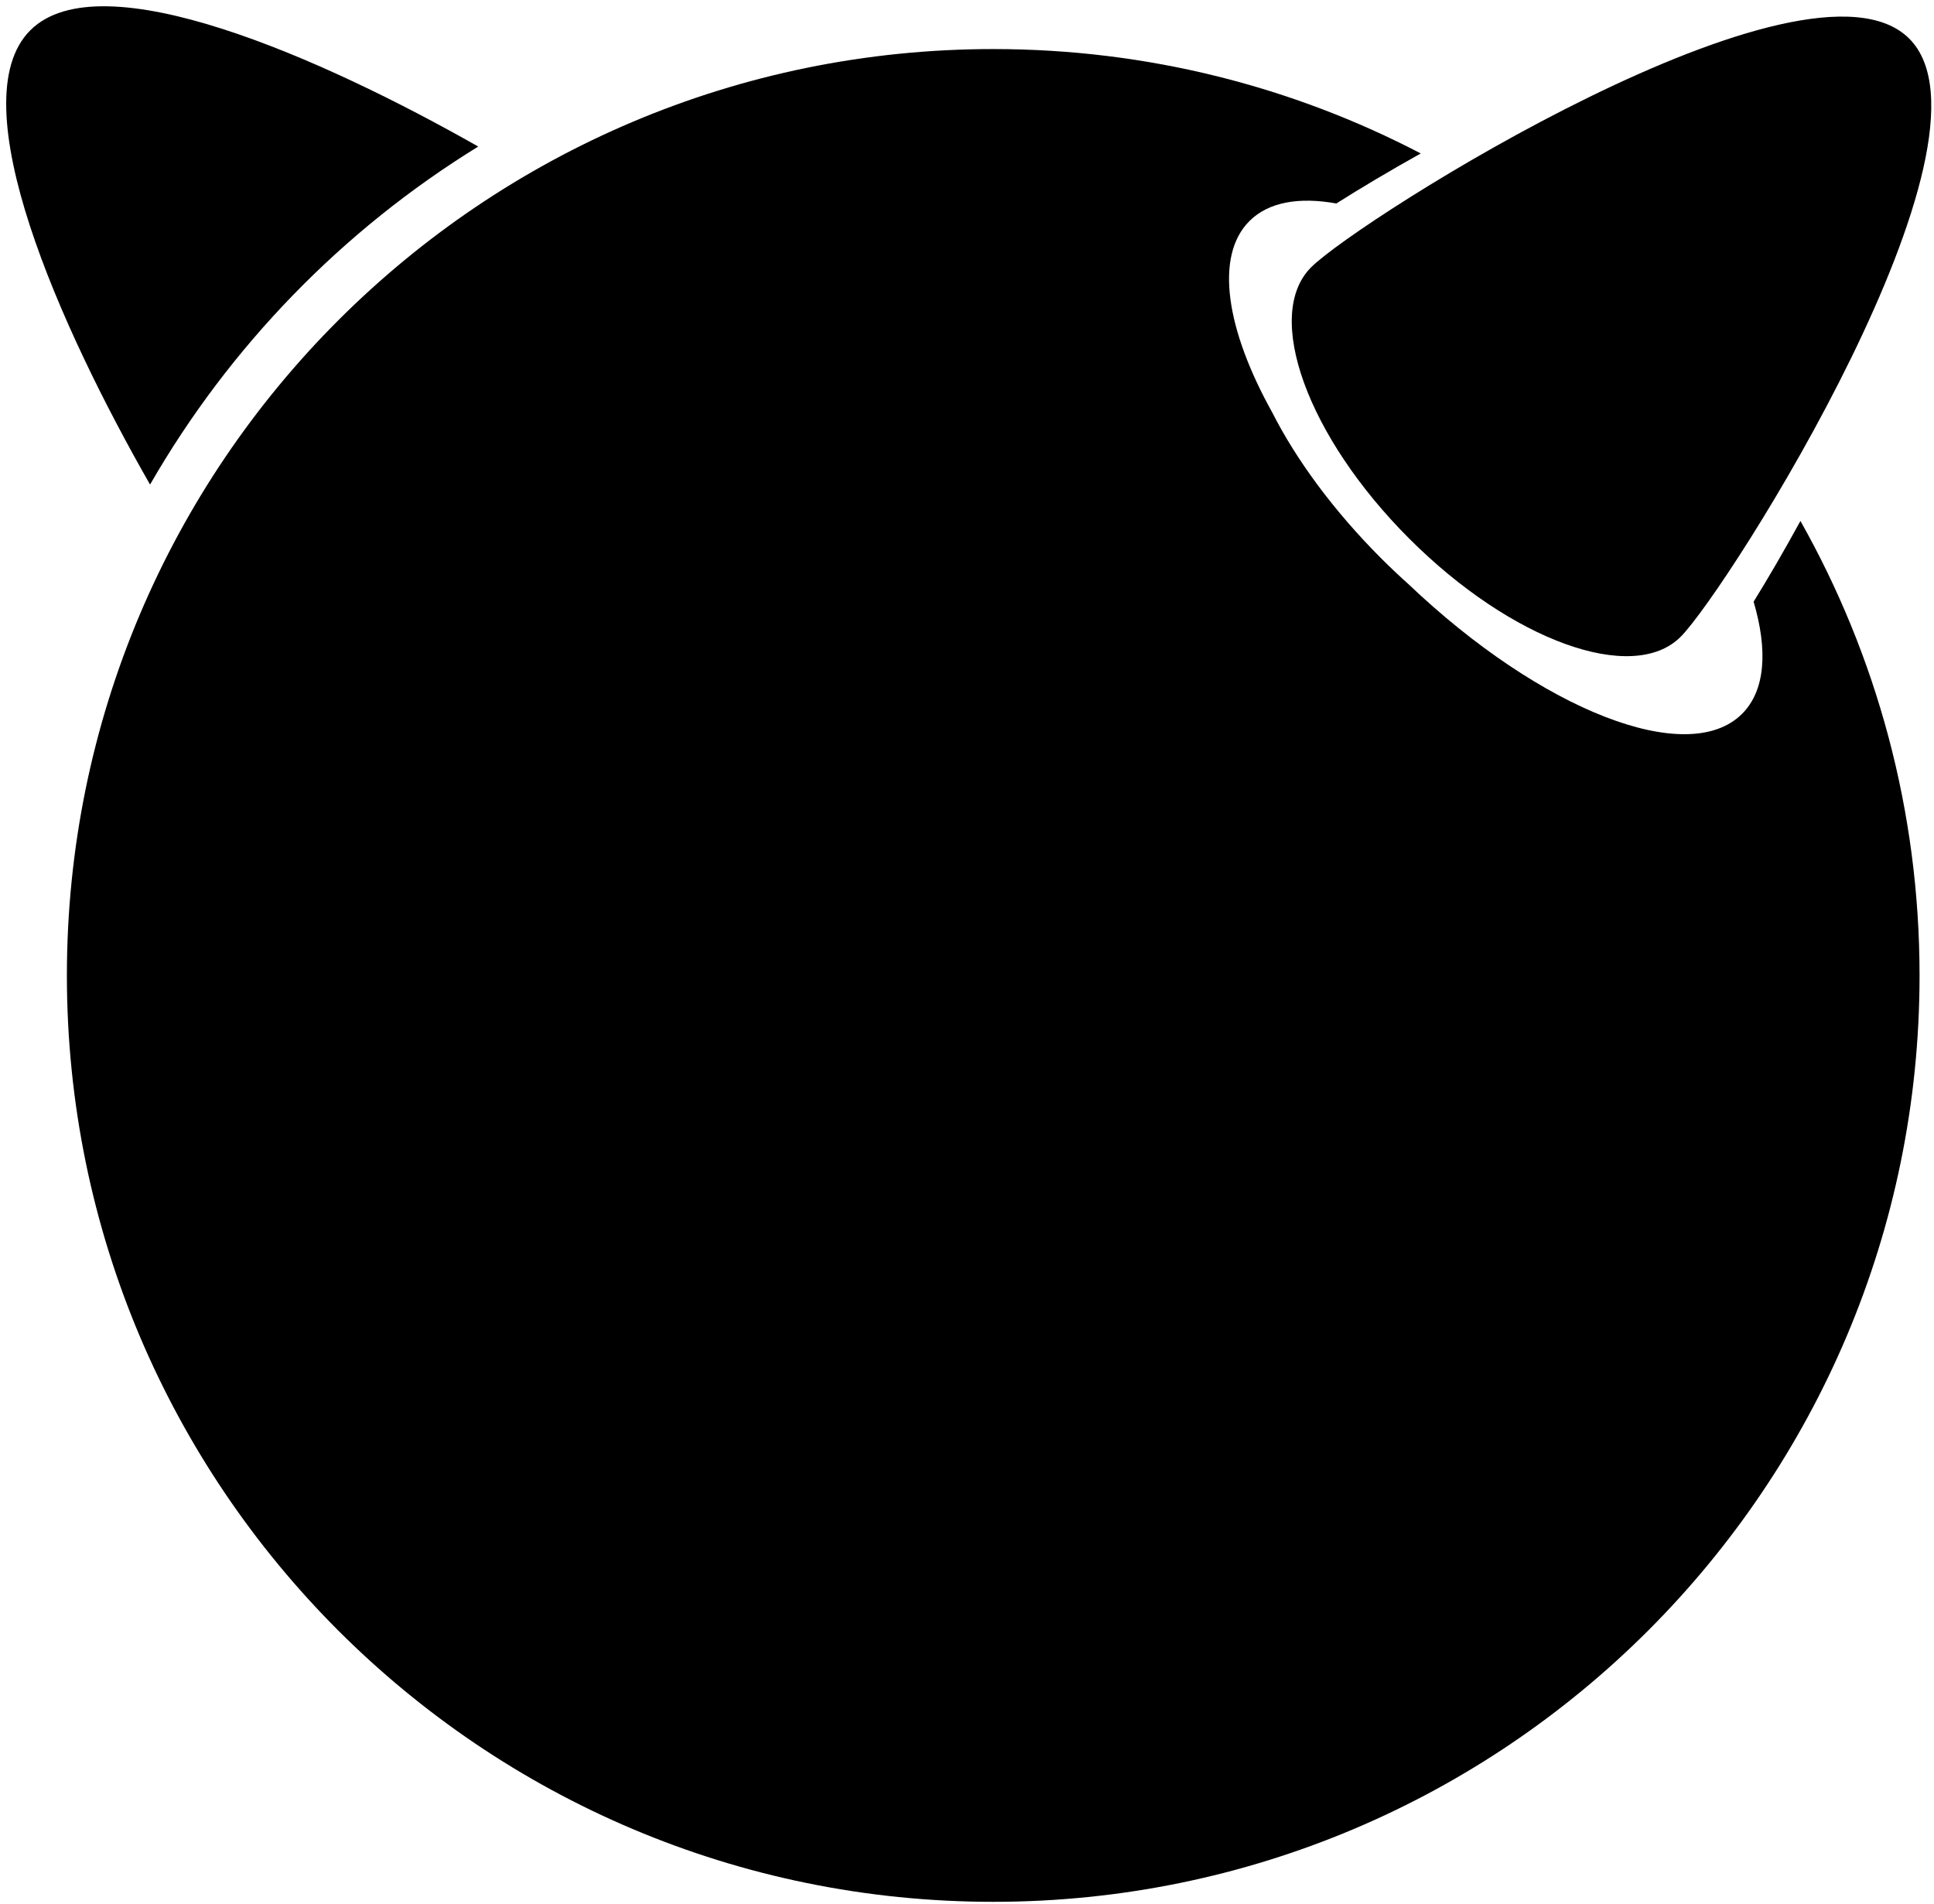
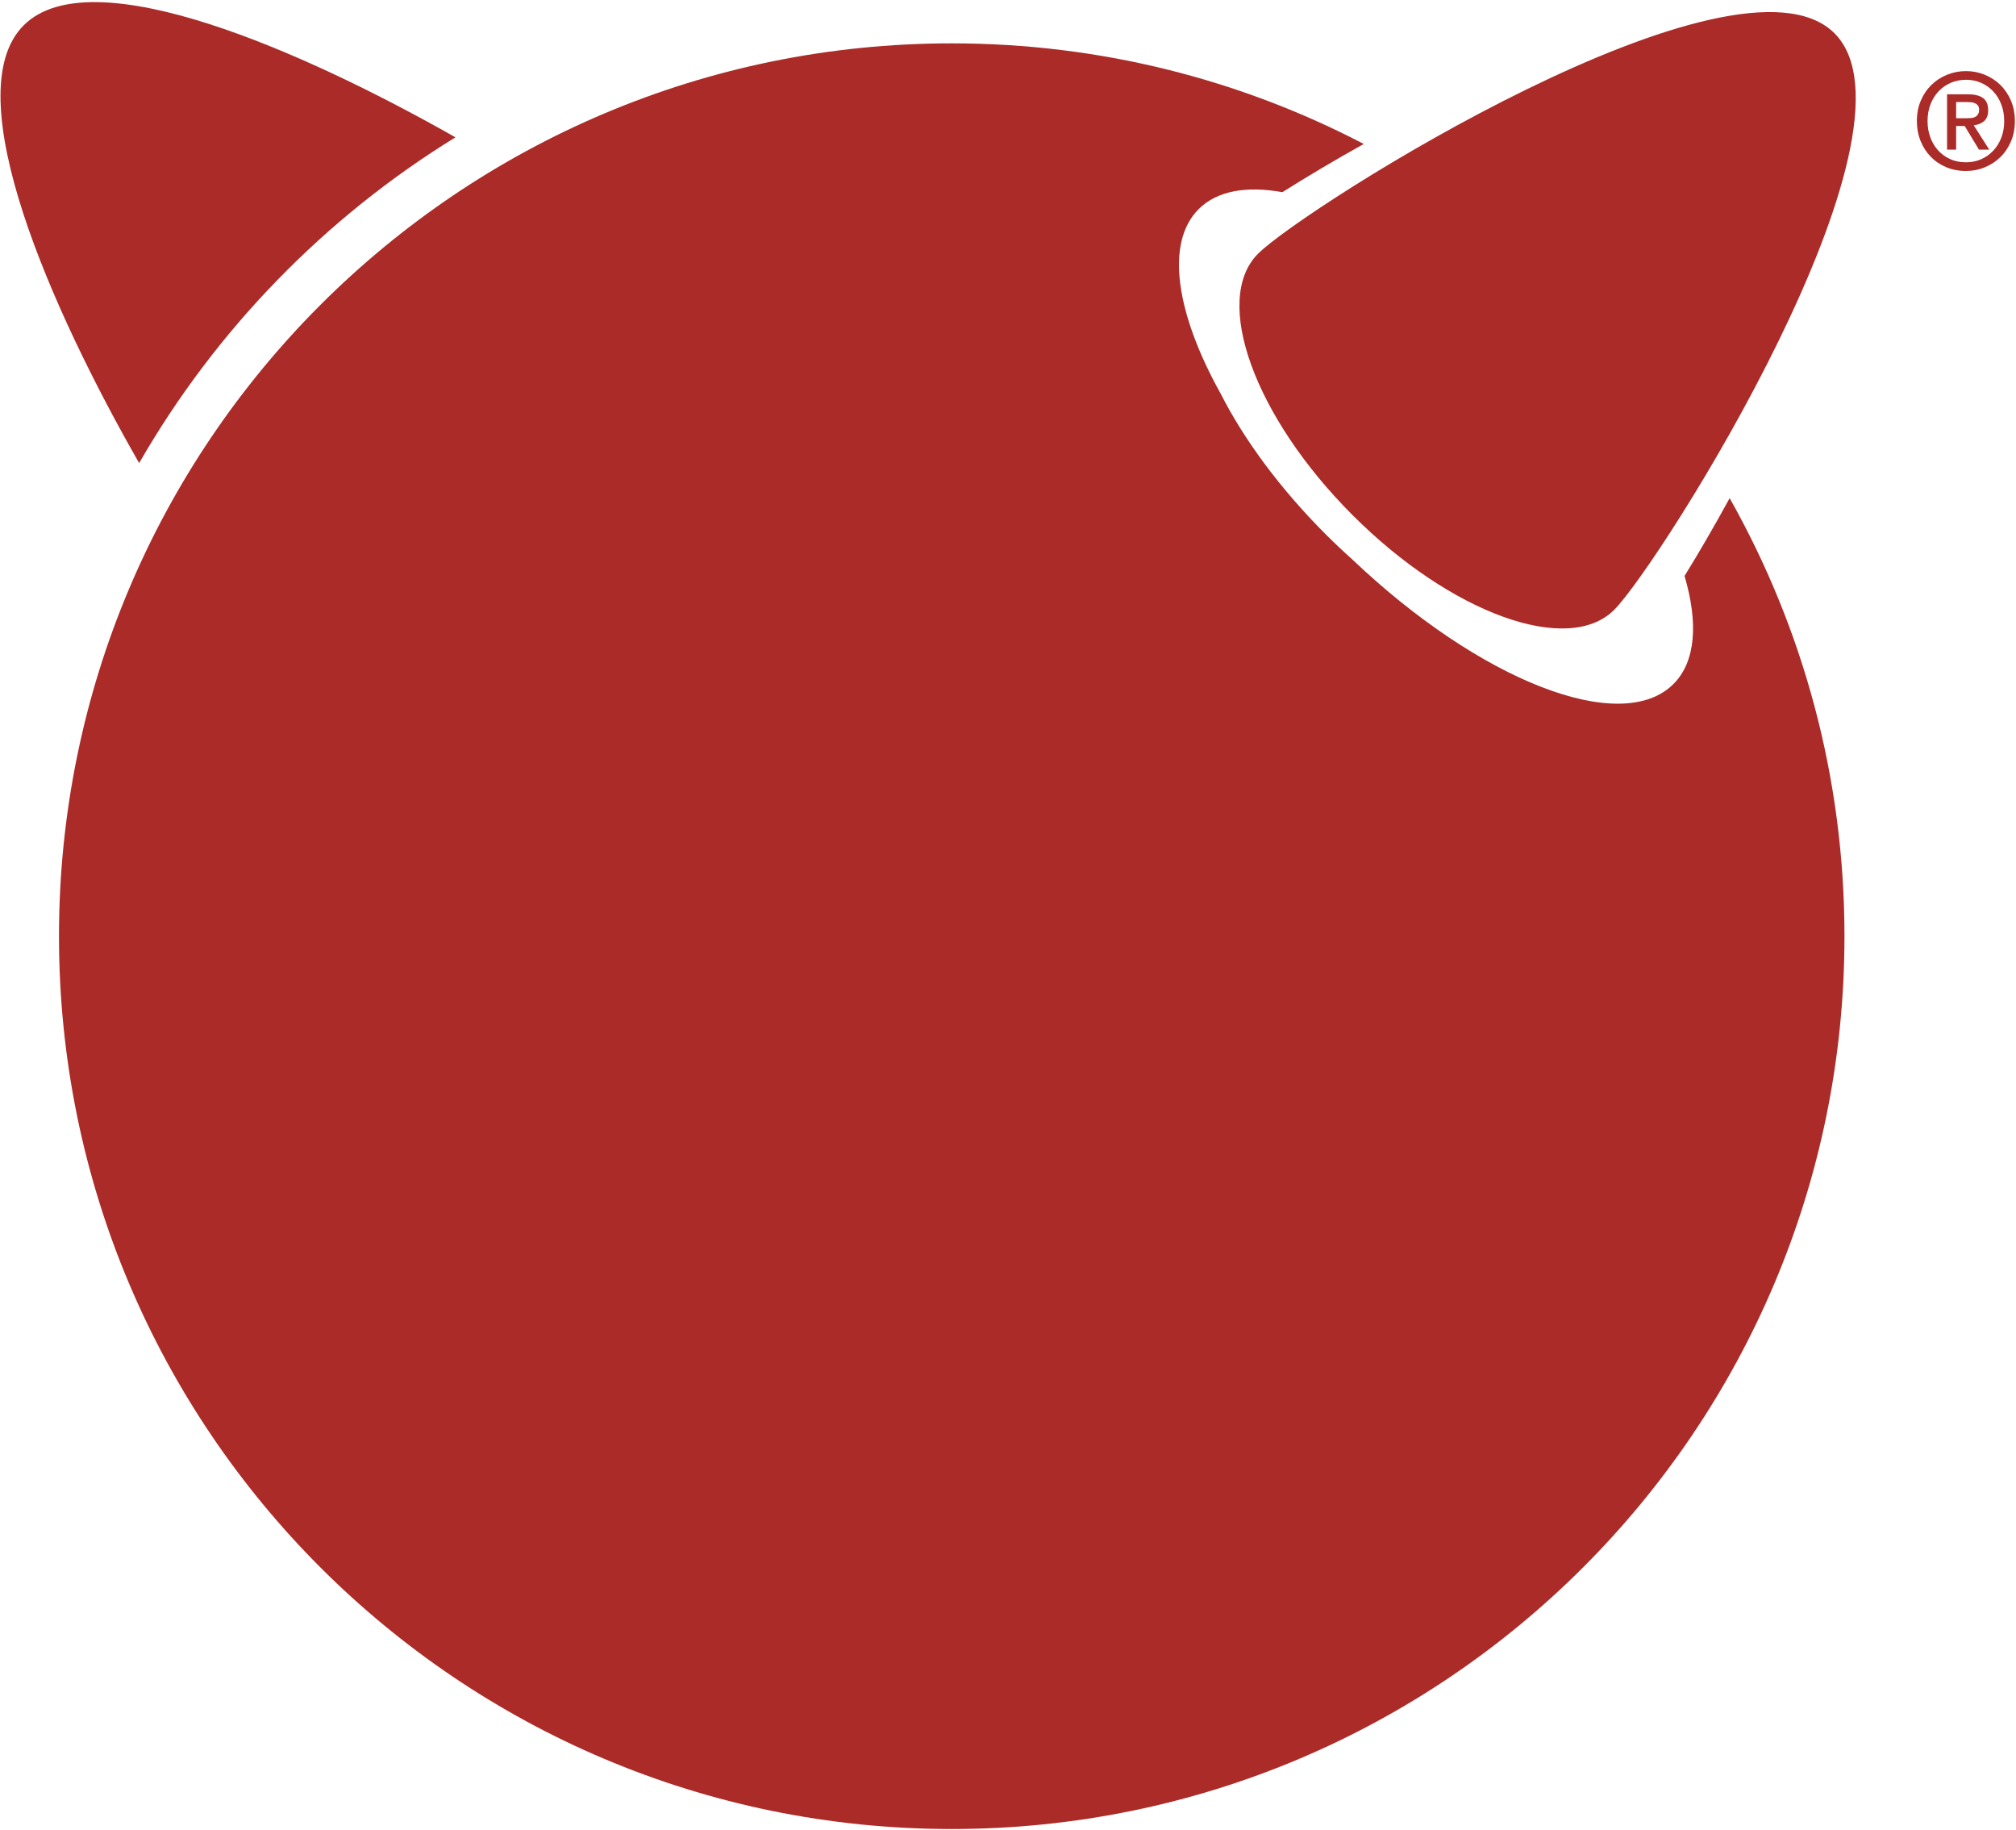
- <svg xmlns="http://www.w3.org/2000/svg" width="2500" height="2461" viewBox="0 0 256 252" preserveAspectRatio="xMidYMid">
-   <g fill="currentColor">
-     <path d="M252.723 5.11c13.508 13.5-23.939 72.848-30.27 79.182-6.33 6.321-22.409.505-35.91-13-13.508-13.5-19.327-29.583-12.996-35.914 6.327-6.333 65.671-43.777 79.176-30.269M63.305 19.394c-20.622-11.7-49.966-24.716-59.3-15.38-9.458 9.454 4.034 39.458 15.858 60.117a126.812 126.812 0 0 1 43.442-44.737" />
-     <path d="M232.123 79.636c1.899 6.44 1.558 11.76-1.522 14.834-7.193 7.196-26.624-.464-44.14-17.134a89.383 89.383 0 0 1-3.627-3.428c-6.334-6.336-11.262-13.08-14.414-19.291-6.135-11.006-7.67-20.726-3.033-25.364 2.527-2.524 6.57-3.212 11.502-2.325 3.216-2.034 7.013-4.3 11.176-6.621-16.929-8.83-36.176-13.817-56.593-13.817C63.753 6.49 8.854 61.38 8.854 129.105c0 67.713 54.9 122.61 122.618 122.61 67.72 0 122.616-54.897 122.616-122.61 0-21.87-5.74-42.377-15.767-60.156-2.167 3.955-4.274 7.578-6.198 10.687" />
-   </g>
+ <svg xmlns="http://www.w3.org/2000/svg" width="692" height="628" viewBox="0 0 692 628" fill="none">
+   <path d="M691.615 41.542C691.615 44.107 691.163 46.445 690.262 48.553C689.361 50.662 688.138 52.465 686.596 53.962C685.053 55.46 683.265 56.619 681.233 57.445C679.2 58.269 677.07 58.682 674.84 58.682C672.364 58.682 670.096 58.247 668.033 57.376C665.972 56.505 664.198 55.307 662.717 53.777C661.234 52.251 660.074 50.441 659.234 48.347C658.393 46.254 657.972 43.985 657.972 41.542C657.972 38.974 658.424 36.636 659.325 34.529C660.226 32.419 661.449 30.616 662.991 29.119C664.533 27.623 666.33 26.462 668.377 25.636C670.423 24.812 672.578 24.399 674.84 24.399C677.07 24.399 679.2 24.812 681.233 25.636C683.265 26.462 685.053 27.623 686.596 29.119C688.138 30.616 689.361 32.419 690.262 34.529C691.163 36.636 691.615 38.974 691.615 41.542ZM687.949 41.542C687.949 39.462 687.611 37.554 686.939 35.812C686.268 34.069 685.336 32.574 684.144 31.32C682.952 30.067 681.562 29.097 679.973 28.409C678.384 27.721 676.673 27.377 674.84 27.377C672.975 27.377 671.241 27.721 669.638 28.409C668.033 29.097 666.635 30.067 665.443 31.32C664.253 32.574 663.319 34.069 662.647 35.812C661.976 37.554 661.64 39.462 661.64 41.542C661.64 43.497 661.946 45.33 662.556 47.041C663.166 48.752 664.045 50.249 665.193 51.533C666.338 52.815 667.719 53.832 669.339 54.581C670.958 55.33 672.792 55.704 674.84 55.704C676.673 55.704 678.384 55.36 679.973 54.672C681.562 53.985 682.952 53.014 684.144 51.761C685.336 50.51 686.268 49.018 686.939 47.293C687.611 45.566 687.949 43.649 687.949 41.542ZM671.449 51.348H668.332V32.374H675.528C677.819 32.374 679.544 32.801 680.706 33.658C681.867 34.513 682.447 35.904 682.447 37.829C682.447 39.54 681.973 40.793 681.027 41.586C680.079 42.382 678.903 42.854 677.497 43.007L682.816 51.348H679.286L674.38 43.236H671.449V51.348ZM674.932 40.577C675.512 40.577 676.069 40.555 676.604 40.51C677.139 40.463 677.605 40.333 678.002 40.12C678.399 39.906 678.72 39.609 678.964 39.226C679.208 38.844 679.33 38.303 679.33 37.599C679.33 37.019 679.2 36.561 678.942 36.223C678.681 35.888 678.354 35.627 677.957 35.444C677.558 35.261 677.115 35.147 676.627 35.1C676.138 35.056 675.664 35.033 675.207 35.033H671.449V40.577H674.932Z" fill="#AB2B28" />
+   <path d="M629.704 11.426C663.464 45.17 569.878 193.488 554.061 209.315C538.237 225.112 498.059 210.58 464.31 176.827C430.554 143.082 416.014 102.892 431.834 87.072C447.65 71.245 595.959 -22.327 629.704 11.426Z" fill="#AB2B28" />
+   <path d="M156.329 47.129C104.789 17.887 31.464 -14.64 8.135 8.688C-15.507 32.319 18.215 107.302 47.762 158.933C74.056 113.215 111.466 74.729 156.329 47.129Z" fill="#AB2B28" />
+   <path d="M578.227 197.673C582.969 213.771 582.113 227.07 574.422 234.749C556.44 252.735 507.881 233.592 464.11 191.93C461.049 189.193 458.023 186.348 455.043 183.365C439.22 167.529 426.9 150.668 419.024 135.149C403.69 107.649 399.854 83.356 411.446 71.769C417.76 65.455 427.863 63.735 440.187 65.955C448.228 60.875 457.711 55.208 468.115 49.41C425.809 27.346 377.713 14.879 326.683 14.879C157.453 14.879 20.25 152.056 20.25 321.305C20.25 490.529 157.453 627.721 326.683 627.721C495.92 627.721 633.119 490.529 633.119 321.305C633.119 266.651 618.776 215.398 593.712 170.968C588.299 180.851 583.031 189.91 578.227 197.673Z" fill="#AB2B28" />
</svg>
